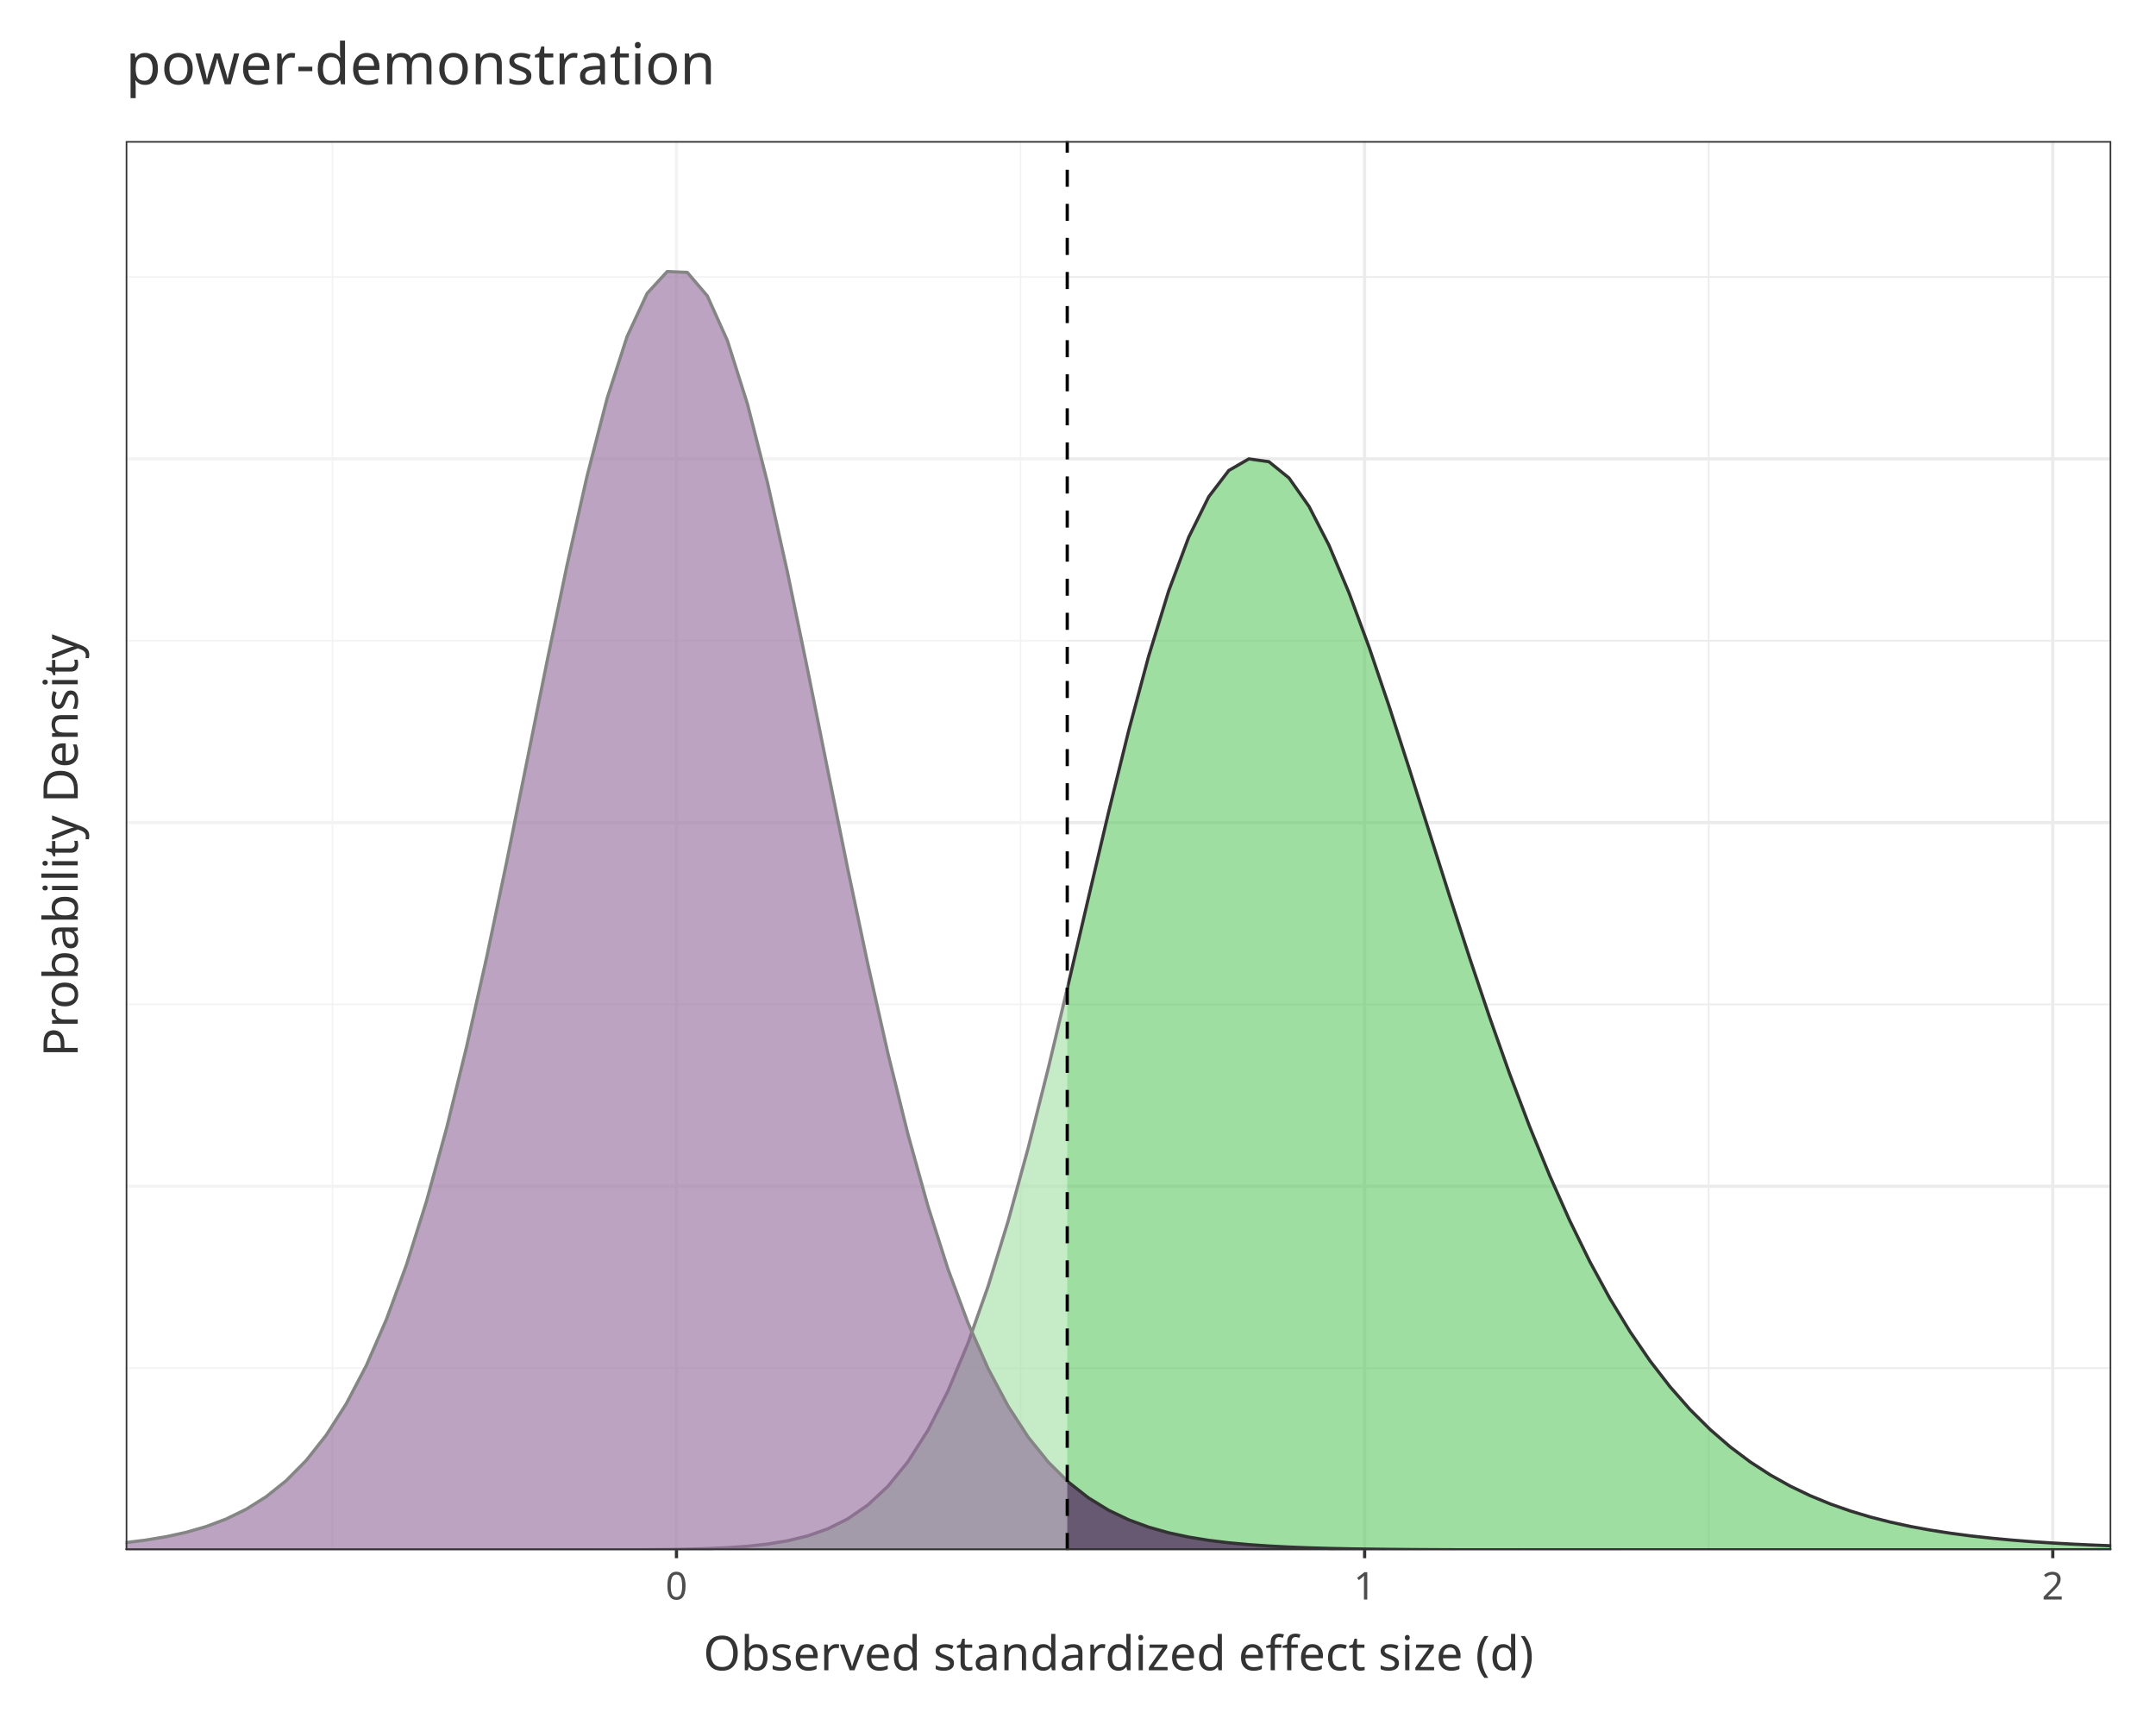
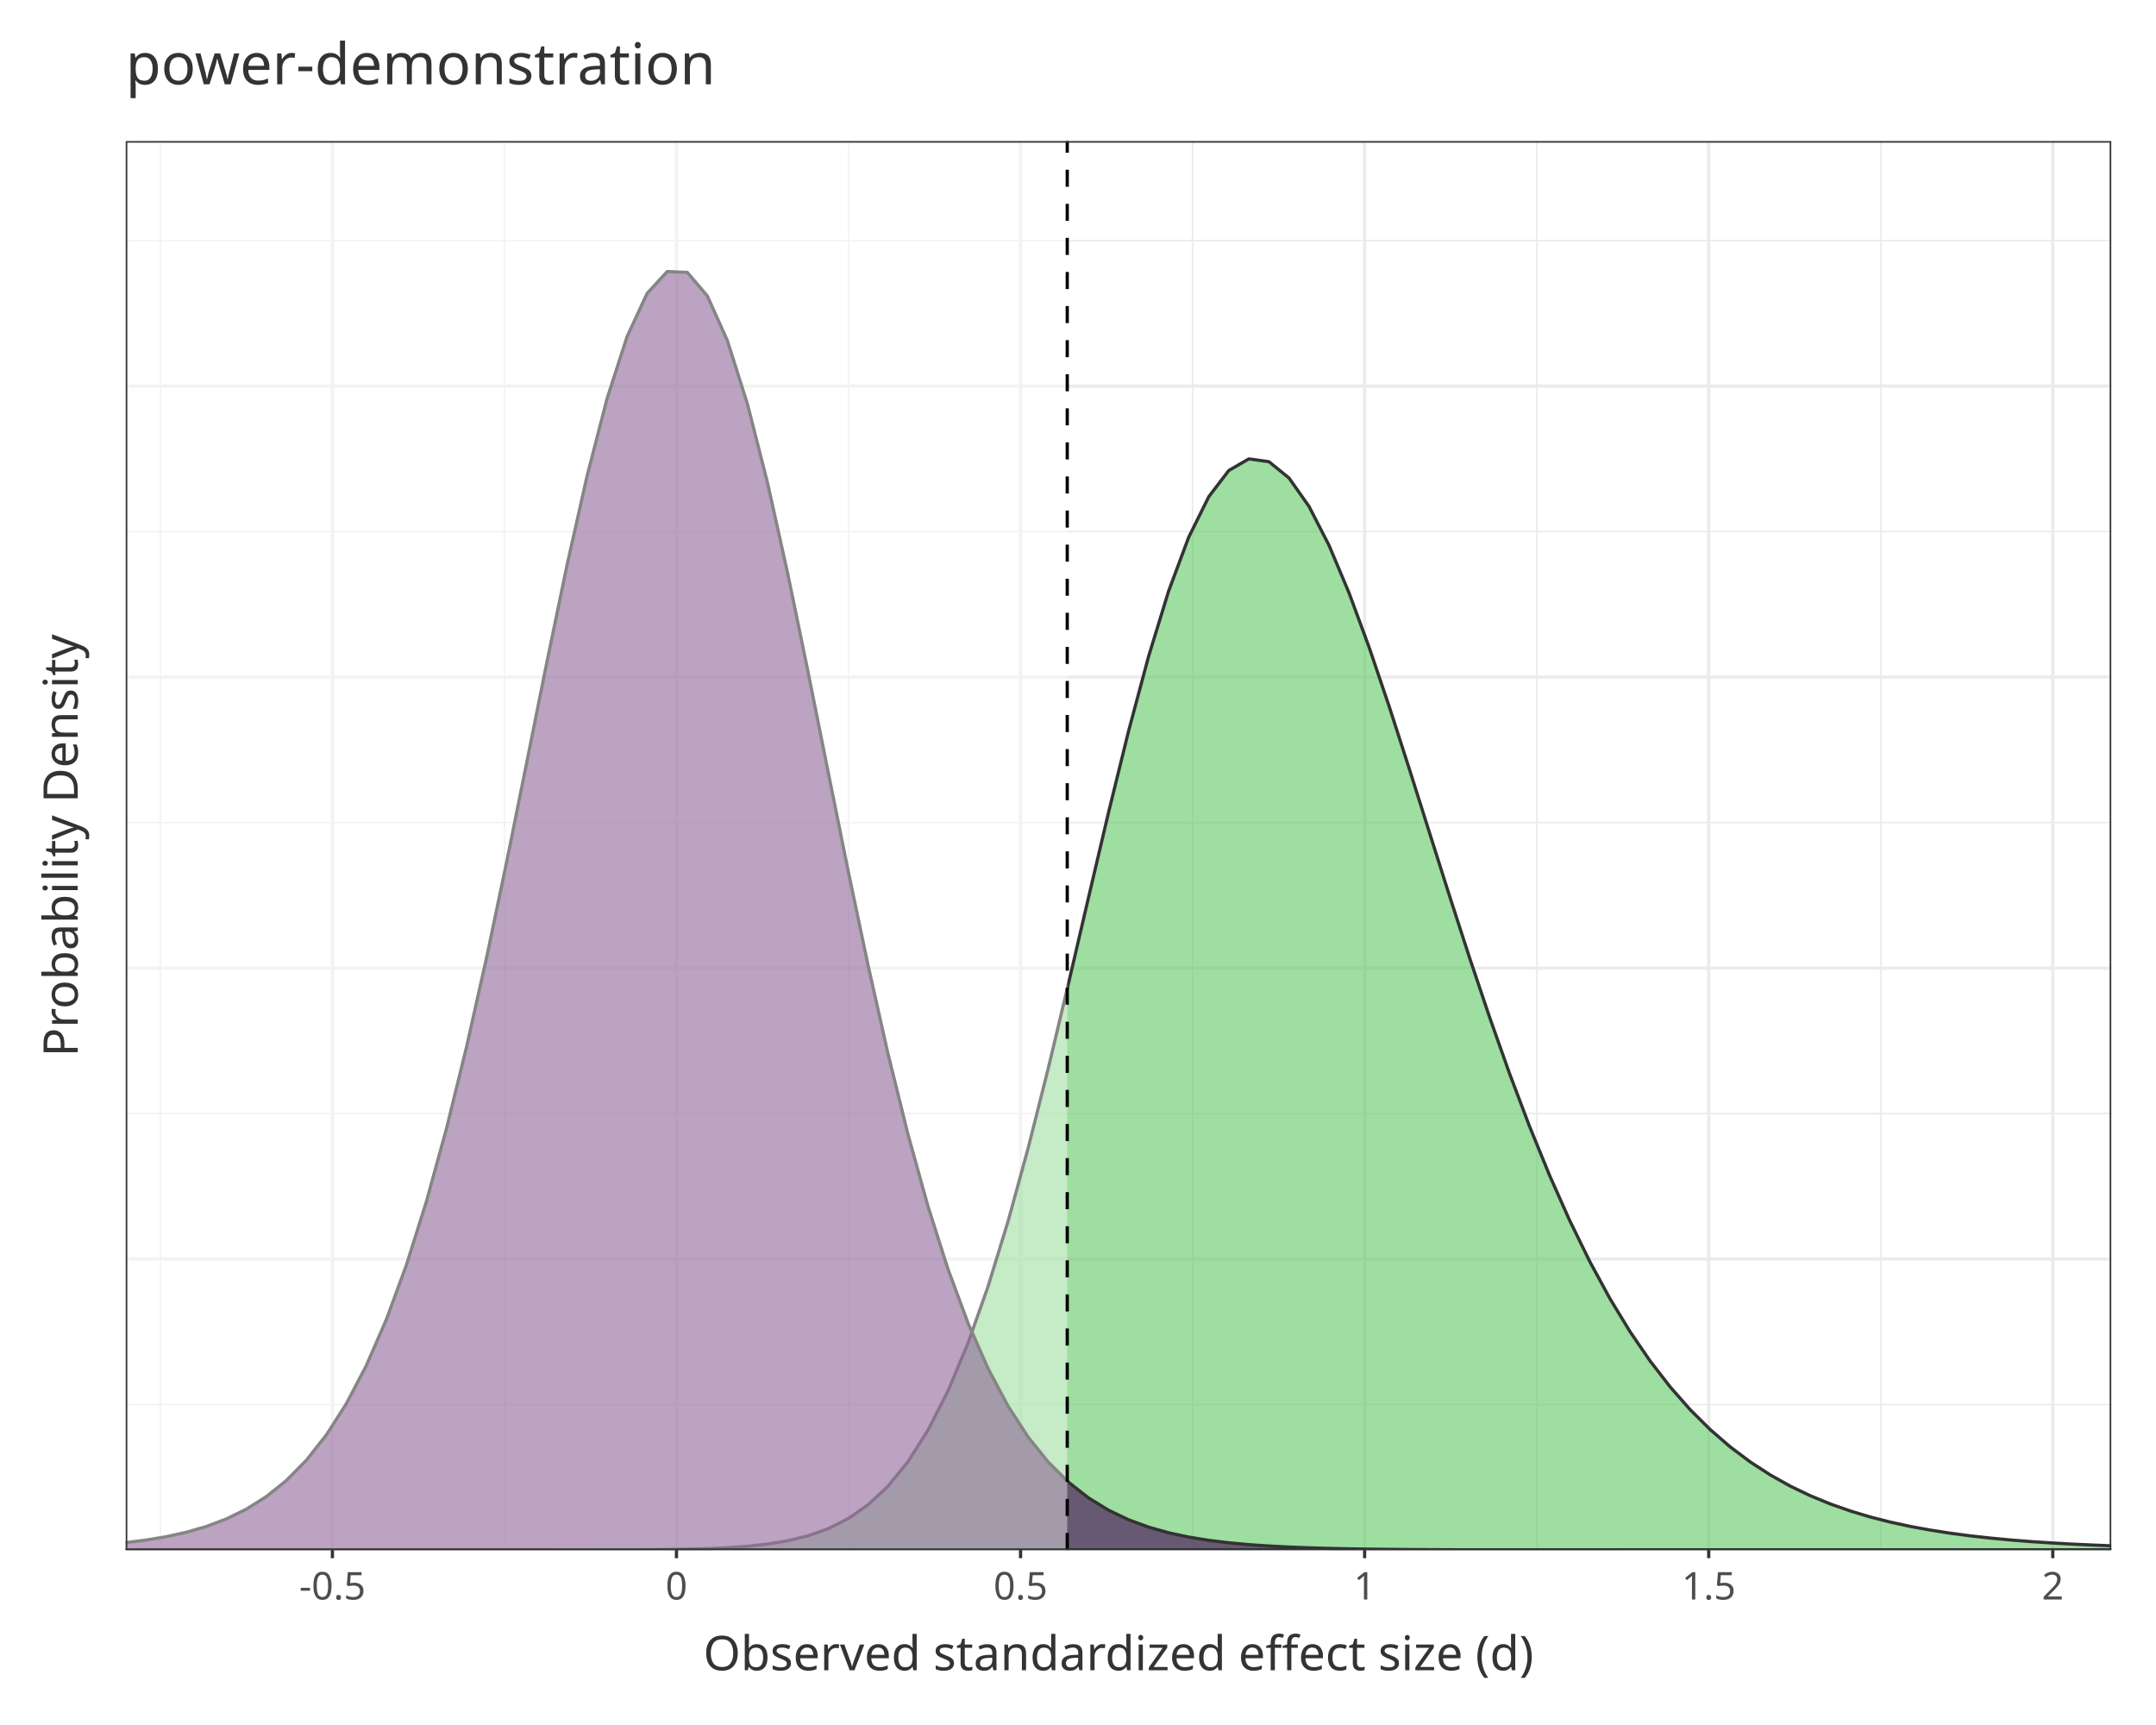
<svg xmlns="http://www.w3.org/2000/svg" class="svglite" data-engine-version="2.0" width="720.00pt" height="576.00pt" viewBox="0 0 720.00 576.00">
  <defs>
    <style type="text/css">
    .svglite line, .svglite polyline, .svglite polygon, .svglite path, .svglite rect, .svglite circle {
      fill: none;
      stroke: #000000;
      stroke-linecap: round;
      stroke-linejoin: round;
      stroke-miterlimit: 10.00;
    }
  </style>
  </defs>
  <rect width="100%" height="100%" style="stroke: none; fill: #FFFFFF;" />
  <defs>
    <clipPath id="cpMC4wMHw3MjAuMDB8MC4wMHw1NzYuMDA=">
      <rect x="0.00" y="0.00" width="720.00" height="576.00" />
    </clipPath>
  </defs>
  <g clip-path="url(#cpMC4wMHw3MjAuMDB8MC4wMHw1NzYuMDA=)">
    <rect x="0" y="0.00" width="720.00" height="576.00" style="stroke-width: 1.07; stroke: none;" />
  </g>
  <defs>
    <clipPath id="cpNDEuOTh8NzA1LjA2fDQ3LjA5fDUxNy41Nw==">
      <rect x="41.98" y="47.09" width="663.08" height="470.49" />
    </clipPath>
  </defs>
  <g clip-path="url(#cpNDEuOTh8NzA1LjA2fDQ3LjA5fDUxNy41Nw==)">
    <rect x="41.98" y="47.09" width="663.08" height="470.49" style="stroke-width: 1.07; stroke: none; fill: #FFFFFF;" />
-     <polyline points="41.98,456.85 705.06,456.85 " style="stroke-width: 0.53; stroke: #EBEBEB; stroke-linecap: butt;" />
-     <polyline points="41.98,335.39 705.06,335.39 " style="stroke-width: 0.53; stroke: #EBEBEB; stroke-linecap: butt;" />
-     <polyline points="41.98,213.94 705.06,213.94 " style="stroke-width: 0.53; stroke: #EBEBEB; stroke-linecap: butt;" />
-     <polyline points="41.98,92.49 705.06,92.49 " style="stroke-width: 0.53; stroke: #EBEBEB; stroke-linecap: butt;" />
-     <polyline points="111.01,517.57 111.01,47.09 " style="stroke-width: 0.53; stroke: #EBEBEB; stroke-linecap: butt;" />
-     <polyline points="340.82,517.57 340.82,47.09 " style="stroke-width: 0.53; stroke: #EBEBEB; stroke-linecap: butt;" />
-     <polyline points="570.63,517.57 570.63,47.09 " style="stroke-width: 0.53; stroke: #EBEBEB; stroke-linecap: butt;" />
+     <polyline points="41.98,468.99 705.06,468.99 " style="stroke-width: 0.53; stroke: #EBEBEB; stroke-linecap: butt;" />
+     <polyline points="41.98,371.83 705.06,371.83 " style="stroke-width: 0.53; stroke: #EBEBEB; stroke-linecap: butt;" />
+     <polyline points="41.98,274.67 705.06,274.67 " style="stroke-width: 0.53; stroke: #EBEBEB; stroke-linecap: butt;" />
+     <polyline points="41.98,177.50 705.06,177.50 " style="stroke-width: 0.53; stroke: #EBEBEB; stroke-linecap: butt;" />
+     <polyline points="41.98,80.34 705.06,80.34 " style="stroke-width: 0.53; stroke: #EBEBEB; stroke-linecap: butt;" />
+     <polyline points="53.56,517.57 53.56,47.09 " style="stroke-width: 0.53; stroke: #EBEBEB; stroke-linecap: butt;" />
+     <polyline points="168.46,517.57 168.46,47.09 " style="stroke-width: 0.53; stroke: #EBEBEB; stroke-linecap: butt;" />
+     <polyline points="283.37,517.57 283.37,47.09 " style="stroke-width: 0.53; stroke: #EBEBEB; stroke-linecap: butt;" />
+     <polyline points="398.27,517.57 398.27,47.09 " style="stroke-width: 0.53; stroke: #EBEBEB; stroke-linecap: butt;" />
+     <polyline points="513.18,517.57 513.18,47.09 " style="stroke-width: 0.53; stroke: #EBEBEB; stroke-linecap: butt;" />
+     <polyline points="628.08,517.57 628.08,47.09 " style="stroke-width: 0.53; stroke: #EBEBEB; stroke-linecap: butt;" />
    <polyline points="41.98,517.57 705.06,517.57 " style="stroke-width: 1.07; stroke: #EBEBEB; stroke-linecap: butt;" />
-     <polyline points="41.98,396.12 705.06,396.12 " style="stroke-width: 1.07; stroke: #EBEBEB; stroke-linecap: butt;" />
-     <polyline points="41.98,274.67 705.06,274.67 " style="stroke-width: 1.07; stroke: #EBEBEB; stroke-linecap: butt;" />
-     <polyline points="41.98,153.21 705.06,153.21 " style="stroke-width: 1.07; stroke: #EBEBEB; stroke-linecap: butt;" />
+     <polyline points="41.98,420.41 705.06,420.41 " style="stroke-width: 1.07; stroke: #EBEBEB; stroke-linecap: butt;" />
+     <polyline points="41.98,323.25 705.06,323.25 " style="stroke-width: 1.07; stroke: #EBEBEB; stroke-linecap: butt;" />
+     <polyline points="41.98,226.08 705.06,226.08 " style="stroke-width: 1.07; stroke: #EBEBEB; stroke-linecap: butt;" />
+     <polyline points="41.98,128.92 705.06,128.92 " style="stroke-width: 1.07; stroke: #EBEBEB; stroke-linecap: butt;" />
+     <polyline points="111.01,517.57 111.01,47.09 " style="stroke-width: 1.07; stroke: #EBEBEB; stroke-linecap: butt;" />
    <polyline points="225.91,517.57 225.91,47.09 " style="stroke-width: 1.07; stroke: #EBEBEB; stroke-linecap: butt;" />
+     <polyline points="340.82,517.57 340.82,47.09 " style="stroke-width: 1.07; stroke: #EBEBEB; stroke-linecap: butt;" />
    <polyline points="455.72,517.57 455.72,47.09 " style="stroke-width: 1.07; stroke: #EBEBEB; stroke-linecap: butt;" />
+     <polyline points="570.63,517.57 570.63,47.09 " style="stroke-width: 1.07; stroke: #EBEBEB; stroke-linecap: butt;" />
    <polyline points="685.53,517.57 685.53,47.09 " style="stroke-width: 1.07; stroke: #EBEBEB; stroke-linecap: butt;" />
    <polygon points="41.98,517.57 48.68,517.57 55.37,517.57 62.07,517.57 68.77,517.57 75.47,517.57 82.17,517.57 88.86,517.57 95.56,517.57 102.26,517.57 108.96,517.57 115.65,517.57 122.35,517.57 129.05,517.57 135.75,517.57 142.45,517.57 149.14,517.57 155.84,517.57 162.54,517.57 169.24,517.57 175.93,517.57 182.63,517.57 189.33,517.56 196.03,517.55 202.73,517.54 209.42,517.51 216.12,517.47 222.82,517.40 229.52,517.28 236.21,517.10 242.91,516.79 249.61,516.32 256.31,515.59 263.00,514.49 269.70,512.87 276.40,510.51 283.10,507.17 289.80,502.55 296.49,496.32 303.19,488.11 309.89,477.59 316.59,464.44 323.28,448.45 329.98,429.51 336.68,407.69 343.38,383.26 350.08,356.68 356.77,328.61 363.47,299.87 370.17,271.40 376.87,244.19 383.56,219.22 390.26,197.38 396.96,179.41 403.66,165.87 410.36,157.10 417.05,153.23 423.75,154.16 430.45,159.59 437.15,169.10 443.84,182.12 450.54,198.04 457.24,216.20 463.94,235.96 470.63,256.71 477.33,277.89 484.03,299.02 490.73,319.70 497.43,339.60 504.12,358.49 510.82,376.18 517.52,392.56 524.22,407.59 530.91,421.25 537.61,433.57 544.31,444.59 551.01,454.39 557.71,463.05 564.40,470.67 571.10,477.33 577.80,483.13 584.50,488.16 591.19,492.50 597.89,496.25 604.59,499.46 611.29,502.21 617.99,504.56 624.68,506.57 631.38,508.27 638.08,509.72 644.78,510.94 651.47,511.98 658.17,512.86 664.87,513.60 671.57,514.23 678.27,514.76 684.96,515.20 691.66,515.58 698.36,515.89 705.06,516.16 705.06,517.57 698.36,517.57 691.66,517.57 684.96,517.57 678.27,517.57 671.57,517.57 664.87,517.57 658.17,517.57 651.47,517.57 644.78,517.57 638.08,517.57 631.38,517.57 624.68,517.57 617.99,517.57 611.29,517.57 604.59,517.57 597.89,517.57 591.19,517.57 584.50,517.57 577.80,517.57 571.10,517.57 564.40,517.57 557.71,517.57 551.01,517.57 544.31,517.57 537.61,517.57 530.91,517.57 524.22,517.57 517.52,517.57 510.82,517.57 504.12,517.57 497.43,517.57 490.73,517.57 484.03,517.57 477.33,517.57 470.63,517.57 463.94,517.57 457.24,517.57 450.54,517.57 443.84,517.57 437.15,517.57 430.45,517.57 423.75,517.57 417.05,517.57 410.36,517.57 403.66,517.57 396.96,517.57 390.26,517.57 383.56,517.57 376.87,517.57 370.17,517.57 363.47,517.57 356.77,517.57 350.08,517.57 343.38,517.57 336.68,517.57 329.98,517.57 323.28,517.57 316.59,517.57 309.89,517.57 303.19,517.57 296.49,517.57 289.80,517.57 283.10,517.57 276.40,517.57 269.70,517.57 263.00,517.57 256.31,517.57 249.61,517.57 242.91,517.57 236.21,517.57 229.52,517.57 222.82,517.57 216.12,517.57 209.42,517.57 202.73,517.57 196.03,517.57 189.33,517.57 182.63,517.57 175.93,517.57 169.24,517.57 162.54,517.57 155.84,517.57 149.14,517.57 142.45,517.57 135.75,517.57 129.05,517.57 122.35,517.57 115.65,517.57 108.96,517.57 102.26,517.57 95.56,517.57 88.86,517.57 82.17,517.57 75.47,517.57 68.77,517.57 62.07,517.57 55.37,517.57 48.68,517.57 41.98,517.57 " style="stroke-width: 0.00; stroke: none; fill: #5DC863; fill-opacity: 0.60;" />
    <polyline points="41.98,517.57 48.68,517.57 55.37,517.57 62.07,517.57 68.77,517.57 75.47,517.57 82.17,517.57 88.86,517.57 95.56,517.57 102.26,517.57 108.96,517.57 115.65,517.57 122.35,517.57 129.05,517.57 135.75,517.57 142.45,517.57 149.14,517.57 155.84,517.57 162.54,517.57 169.24,517.57 175.93,517.57 182.63,517.57 189.33,517.56 196.03,517.55 202.73,517.54 209.42,517.51 216.12,517.47 222.82,517.40 229.52,517.28 236.21,517.10 242.91,516.79 249.61,516.32 256.31,515.59 263.00,514.49 269.70,512.87 276.40,510.51 283.10,507.17 289.80,502.55 296.49,496.32 303.19,488.11 309.89,477.59 316.59,464.44 323.28,448.45 329.98,429.51 336.68,407.69 343.38,383.26 350.08,356.68 356.77,328.61 363.47,299.87 370.17,271.40 376.87,244.19 383.56,219.22 390.26,197.38 396.96,179.41 403.66,165.87 410.36,157.10 417.05,153.23 423.75,154.16 430.45,159.59 437.15,169.10 443.84,182.12 450.54,198.04 457.24,216.20 463.94,235.96 470.63,256.71 477.33,277.89 484.03,299.02 490.73,319.70 497.43,339.60 504.12,358.49 510.82,376.18 517.52,392.56 524.22,407.59 530.91,421.25 537.61,433.57 544.31,444.59 551.01,454.39 557.71,463.05 564.40,470.67 571.10,477.33 577.80,483.13 584.50,488.16 591.19,492.50 597.89,496.25 604.59,499.46 611.29,502.21 617.99,504.56 624.68,506.57 631.38,508.27 638.08,509.72 644.78,510.94 651.47,511.98 658.17,512.86 664.87,513.60 671.57,514.23 678.27,514.76 684.96,515.20 691.66,515.58 698.36,515.89 705.06,516.16 " style="stroke-width: 1.07; stroke: #333333;" />
    <polyline points="705.06,517.57 698.36,517.57 691.66,517.57 684.96,517.57 678.27,517.57 671.57,517.57 664.87,517.57 658.17,517.57 651.47,517.57 644.78,517.57 638.08,517.57 631.38,517.57 624.68,517.57 617.99,517.57 611.29,517.57 604.59,517.57 597.89,517.57 591.19,517.57 584.50,517.57 577.80,517.57 571.10,517.57 564.40,517.57 557.71,517.57 551.01,517.57 544.31,517.57 537.61,517.57 530.91,517.57 524.22,517.57 517.52,517.57 510.82,517.57 504.12,517.57 497.43,517.57 490.73,517.57 484.03,517.57 477.33,517.57 470.63,517.57 463.94,517.57 457.24,517.57 450.54,517.57 443.84,517.57 437.15,517.57 430.45,517.57 423.75,517.57 417.05,517.57 410.36,517.57 403.66,517.57 396.96,517.57 390.26,517.57 383.56,517.57 376.87,517.57 370.17,517.57 363.47,517.57 356.77,517.57 350.08,517.57 343.38,517.57 336.68,517.57 329.98,517.57 323.28,517.57 316.59,517.57 309.89,517.57 303.19,517.57 296.49,517.57 289.80,517.57 283.10,517.57 276.40,517.57 269.70,517.57 263.00,517.57 256.31,517.57 249.61,517.57 242.91,517.57 236.21,517.57 229.52,517.57 222.82,517.57 216.12,517.57 209.42,517.57 202.73,517.57 196.03,517.57 189.33,517.57 182.63,517.57 175.93,517.57 169.24,517.57 162.54,517.57 155.84,517.57 149.14,517.57 142.45,517.57 135.75,517.57 129.05,517.57 122.35,517.57 115.65,517.57 108.96,517.57 102.26,517.57 95.56,517.57 88.86,517.57 82.17,517.57 75.47,517.57 68.77,517.57 62.07,517.57 55.37,517.57 48.68,517.57 41.98,517.57 " style="stroke-width: 1.07; stroke: #333333;" />
    <polygon points="41.98,515.10 48.68,514.26 55.37,513.15 62.07,511.69 68.77,509.76 75.47,507.24 82.17,503.98 88.86,499.79 95.56,494.43 102.26,487.66 108.96,479.19 115.65,468.72 122.35,455.94 129.05,440.55 135.75,422.31 142.45,401.04 149.14,376.71 155.84,349.44 162.54,319.56 169.24,287.63 175.93,254.46 182.63,221.13 189.33,188.86 196.03,159.05 202.73,133.11 209.42,112.37 216.12,97.95 222.82,90.67 229.52,90.96 236.21,98.80 242.91,113.73 249.61,134.90 256.31,161.19 263.00,191.23 269.70,223.62 276.40,256.99 283.10,290.09 289.80,321.90 296.49,351.60 303.19,378.66 309.89,402.76 316.59,423.79 323.28,441.81 329.98,457.00 336.68,469.59 343.38,479.90 350.08,488.23 356.77,494.88 363.47,500.14 370.17,504.26 376.87,507.46 383.56,509.92 390.26,511.81 396.96,513.25 403.66,514.34 410.36,515.16 417.05,515.77 423.75,516.23 430.45,516.58 437.15,516.84 443.84,517.03 450.54,517.17 457.24,517.27 463.94,517.35 470.63,517.41 477.33,517.45 484.03,517.48 490.73,517.51 497.43,517.52 504.12,517.54 510.82,517.55 517.52,517.55 524.22,517.56 530.91,517.56 537.61,517.56 544.31,517.57 551.01,517.57 557.71,517.57 564.40,517.57 571.10,517.57 577.80,517.57 584.50,517.57 591.19,517.57 597.89,517.57 604.59,517.57 611.29,517.57 617.99,517.57 624.68,517.57 631.38,517.57 638.08,517.57 644.78,517.57 651.47,517.57 658.17,517.57 664.87,517.57 671.57,517.57 678.27,517.57 684.96,517.57 691.66,517.57 698.36,517.57 705.06,517.57 705.06,517.57 698.36,517.57 691.66,517.57 684.96,517.57 678.27,517.57 671.57,517.57 664.87,517.57 658.17,517.57 651.47,517.57 644.78,517.57 638.08,517.57 631.38,517.57 624.68,517.57 617.99,517.57 611.29,517.57 604.59,517.57 597.89,517.57 591.19,517.57 584.50,517.57 577.80,517.57 571.10,517.57 564.40,517.57 557.71,517.57 551.01,517.57 544.31,517.57 537.61,517.57 530.91,517.57 524.22,517.57 517.52,517.57 510.82,517.57 504.12,517.57 497.43,517.57 490.73,517.57 484.03,517.57 477.33,517.57 470.63,517.57 463.94,517.57 457.24,517.57 450.54,517.57 443.84,517.57 437.15,517.57 430.45,517.57 423.75,517.57 417.05,517.57 410.36,517.57 403.66,517.57 396.96,517.57 390.26,517.57 383.56,517.57 376.87,517.57 370.17,517.57 363.47,517.57 356.77,517.57 350.08,517.57 343.38,517.57 336.68,517.57 329.98,517.57 323.28,517.57 316.59,517.57 309.89,517.57 303.19,517.57 296.49,517.57 289.80,517.57 283.10,517.57 276.40,517.57 269.70,517.57 263.00,517.57 256.31,517.57 249.61,517.57 242.91,517.57 236.21,517.57 229.52,517.57 222.82,517.57 216.12,517.57 209.42,517.57 202.73,517.57 196.03,517.57 189.33,517.57 182.63,517.57 175.93,517.57 169.24,517.57 162.54,517.57 155.84,517.57 149.14,517.57 142.45,517.57 135.75,517.57 129.05,517.57 122.35,517.57 115.65,517.57 108.96,517.57 102.26,517.57 95.56,517.57 88.86,517.57 82.17,517.57 75.47,517.57 68.77,517.57 62.07,517.57 55.37,517.57 48.68,517.57 41.98,517.57 " style="stroke-width: 0.00; stroke: none; fill: #440154; fill-opacity: 0.60;" />
    <polyline points="41.98,515.10 48.68,514.26 55.37,513.15 62.07,511.69 68.77,509.76 75.47,507.24 82.17,503.98 88.86,499.79 95.56,494.43 102.26,487.66 108.96,479.19 115.65,468.72 122.35,455.94 129.05,440.55 135.75,422.31 142.45,401.04 149.14,376.71 155.84,349.44 162.54,319.56 169.24,287.63 175.93,254.46 182.63,221.13 189.33,188.86 196.03,159.05 202.73,133.11 209.42,112.37 216.12,97.95 222.82,90.67 229.52,90.96 236.21,98.80 242.91,113.73 249.61,134.90 256.31,161.19 263.00,191.23 269.70,223.62 276.40,256.99 283.10,290.09 289.80,321.90 296.49,351.60 303.19,378.66 309.89,402.76 316.59,423.79 323.28,441.81 329.98,457.00 336.68,469.59 343.38,479.90 350.08,488.23 356.77,494.88 363.47,500.14 370.17,504.26 376.87,507.46 383.56,509.92 390.26,511.81 396.96,513.25 403.66,514.34 410.36,515.16 417.05,515.77 423.75,516.23 430.45,516.58 437.15,516.84 443.84,517.03 450.54,517.17 457.24,517.27 463.94,517.35 470.63,517.41 477.33,517.45 484.03,517.48 490.73,517.51 497.43,517.52 504.12,517.54 510.82,517.55 517.52,517.55 524.22,517.56 530.91,517.56 537.61,517.56 544.31,517.57 551.01,517.57 557.71,517.57 564.40,517.57 571.10,517.57 577.80,517.57 584.50,517.57 591.19,517.57 597.89,517.57 604.59,517.57 611.29,517.57 617.99,517.57 624.68,517.57 631.38,517.57 638.08,517.57 644.78,517.57 651.47,517.57 658.17,517.57 664.87,517.57 671.57,517.57 678.27,517.57 684.96,517.57 691.66,517.57 698.36,517.57 705.06,517.57 " style="stroke-width: 1.07; stroke: #333333;" />
    <polyline points="705.06,517.57 698.36,517.57 691.66,517.57 684.96,517.57 678.27,517.57 671.57,517.57 664.87,517.57 658.17,517.57 651.47,517.57 644.78,517.57 638.08,517.57 631.38,517.57 624.68,517.57 617.99,517.57 611.29,517.57 604.59,517.57 597.89,517.57 591.19,517.57 584.50,517.57 577.80,517.57 571.10,517.57 564.40,517.57 557.71,517.57 551.01,517.57 544.31,517.57 537.61,517.57 530.91,517.57 524.22,517.57 517.52,517.57 510.82,517.57 504.12,517.57 497.43,517.57 490.73,517.57 484.03,517.57 477.33,517.57 470.63,517.57 463.94,517.57 457.24,517.57 450.54,517.57 443.84,517.57 437.15,517.57 430.45,517.57 423.75,517.57 417.05,517.57 410.36,517.57 403.66,517.57 396.96,517.57 390.26,517.57 383.56,517.57 376.87,517.57 370.17,517.57 363.47,517.57 356.77,517.57 350.08,517.57 343.38,517.57 336.68,517.57 329.98,517.57 323.28,517.57 316.59,517.57 309.89,517.57 303.19,517.57 296.49,517.57 289.80,517.57 283.10,517.57 276.40,517.57 269.70,517.57 263.00,517.57 256.31,517.57 249.61,517.57 242.91,517.57 236.21,517.57 229.52,517.57 222.82,517.57 216.12,517.57 209.42,517.57 202.73,517.57 196.03,517.57 189.33,517.57 182.63,517.57 175.93,517.57 169.24,517.57 162.54,517.57 155.84,517.57 149.14,517.57 142.45,517.57 135.75,517.57 129.05,517.57 122.35,517.57 115.65,517.57 108.96,517.57 102.26,517.57 95.56,517.57 88.86,517.57 82.17,517.57 75.47,517.57 68.77,517.57 62.07,517.57 55.37,517.57 48.68,517.57 41.98,517.57 " style="stroke-width: 1.07; stroke: #333333;" />
    <rect x="-187.83" y="47.09" width="544.24" height="470.49" style="stroke-width: 1.07; stroke: none; stroke-linecap: square; stroke-linejoin: miter; fill: #FFFFFF; fill-opacity: 0.40;" />
    <line x1="-187.83" y1="517.57" x2="-187.83" y2="47.09" style="stroke-width: 1.07; stroke-dasharray: 5.69,5.69; stroke-linecap: butt;" />
    <line x1="356.41" y1="517.57" x2="356.41" y2="47.09" style="stroke-width: 1.07; stroke-dasharray: 5.69,5.69; stroke-linecap: butt;" />
    <rect x="41.98" y="47.09" width="663.08" height="470.49" style="stroke-width: 1.07; stroke: #333333;" />
  </g>
  <g clip-path="url(#cpMC4wMHw3MjAuMDB8MC4wMHw1NzYuMDA=)">
+     <polyline points="111.01,520.31 111.01,517.57 " style="stroke-width: 1.07; stroke: #333333; stroke-linecap: butt;" />
    <polyline points="225.91,520.31 225.91,517.57 " style="stroke-width: 1.07; stroke: #333333; stroke-linecap: butt;" />
+     <polyline points="340.82,520.31 340.82,517.57 " style="stroke-width: 1.07; stroke: #333333; stroke-linecap: butt;" />
    <polyline points="455.72,520.31 455.72,517.57 " style="stroke-width: 1.07; stroke: #333333; stroke-linecap: butt;" />
+     <polyline points="570.63,520.31 570.63,517.57 " style="stroke-width: 1.07; stroke: #333333; stroke-linecap: butt;" />
    <polyline points="685.53,520.31 685.53,517.57 " style="stroke-width: 1.07; stroke: #333333; stroke-linecap: butt;" />
+     <text x="111.01" y="534.10" text-anchor="middle" style="font-size: 12.80px; fill: #4D4D4D; font-family: sans;" textLength="22.06px" lengthAdjust="spacingAndGlyphs">-0.5</text>
    <text x="225.91" y="534.10" text-anchor="middle" style="font-size: 12.80px; fill: #4D4D4D; font-family: sans;" textLength="7.12px" lengthAdjust="spacingAndGlyphs">0</text>
+     <text x="340.82" y="534.10" text-anchor="middle" style="font-size: 12.80px; fill: #4D4D4D; font-family: sans;" textLength="17.79px" lengthAdjust="spacingAndGlyphs">0.5</text>
    <text x="455.72" y="534.10" text-anchor="middle" style="font-size: 12.80px; fill: #4D4D4D; font-family: sans;" textLength="7.12px" lengthAdjust="spacingAndGlyphs">1</text>
+     <text x="570.63" y="534.10" text-anchor="middle" style="font-size: 12.80px; fill: #4D4D4D; font-family: sans;" textLength="17.79px" lengthAdjust="spacingAndGlyphs">1.5</text>
    <text x="685.53" y="534.10" text-anchor="middle" style="font-size: 12.80px; fill: #4D4D4D; font-family: sans;" textLength="7.12px" lengthAdjust="spacingAndGlyphs">2</text>
    <text x="373.52" y="557.73" text-anchor="middle" style="font-size: 16.00px; fill: #333333; font-family: sans;" textLength="265.96px" lengthAdjust="spacingAndGlyphs">Observed standardized effect size (d)</text>
    <text transform="translate(25.96,282.33) rotate(-90)" text-anchor="middle" style="font-size: 16.00px; fill: #333333; font-family: sans;" textLength="132.52px" lengthAdjust="spacingAndGlyphs">Probability Density</text>
    <text x="41.98" y="28.16" style="font-size: 19.20px; fill: #333333; font-family: sans;" textLength="180.38px" lengthAdjust="spacingAndGlyphs">power-demonstration</text>
  </g>
</svg>
